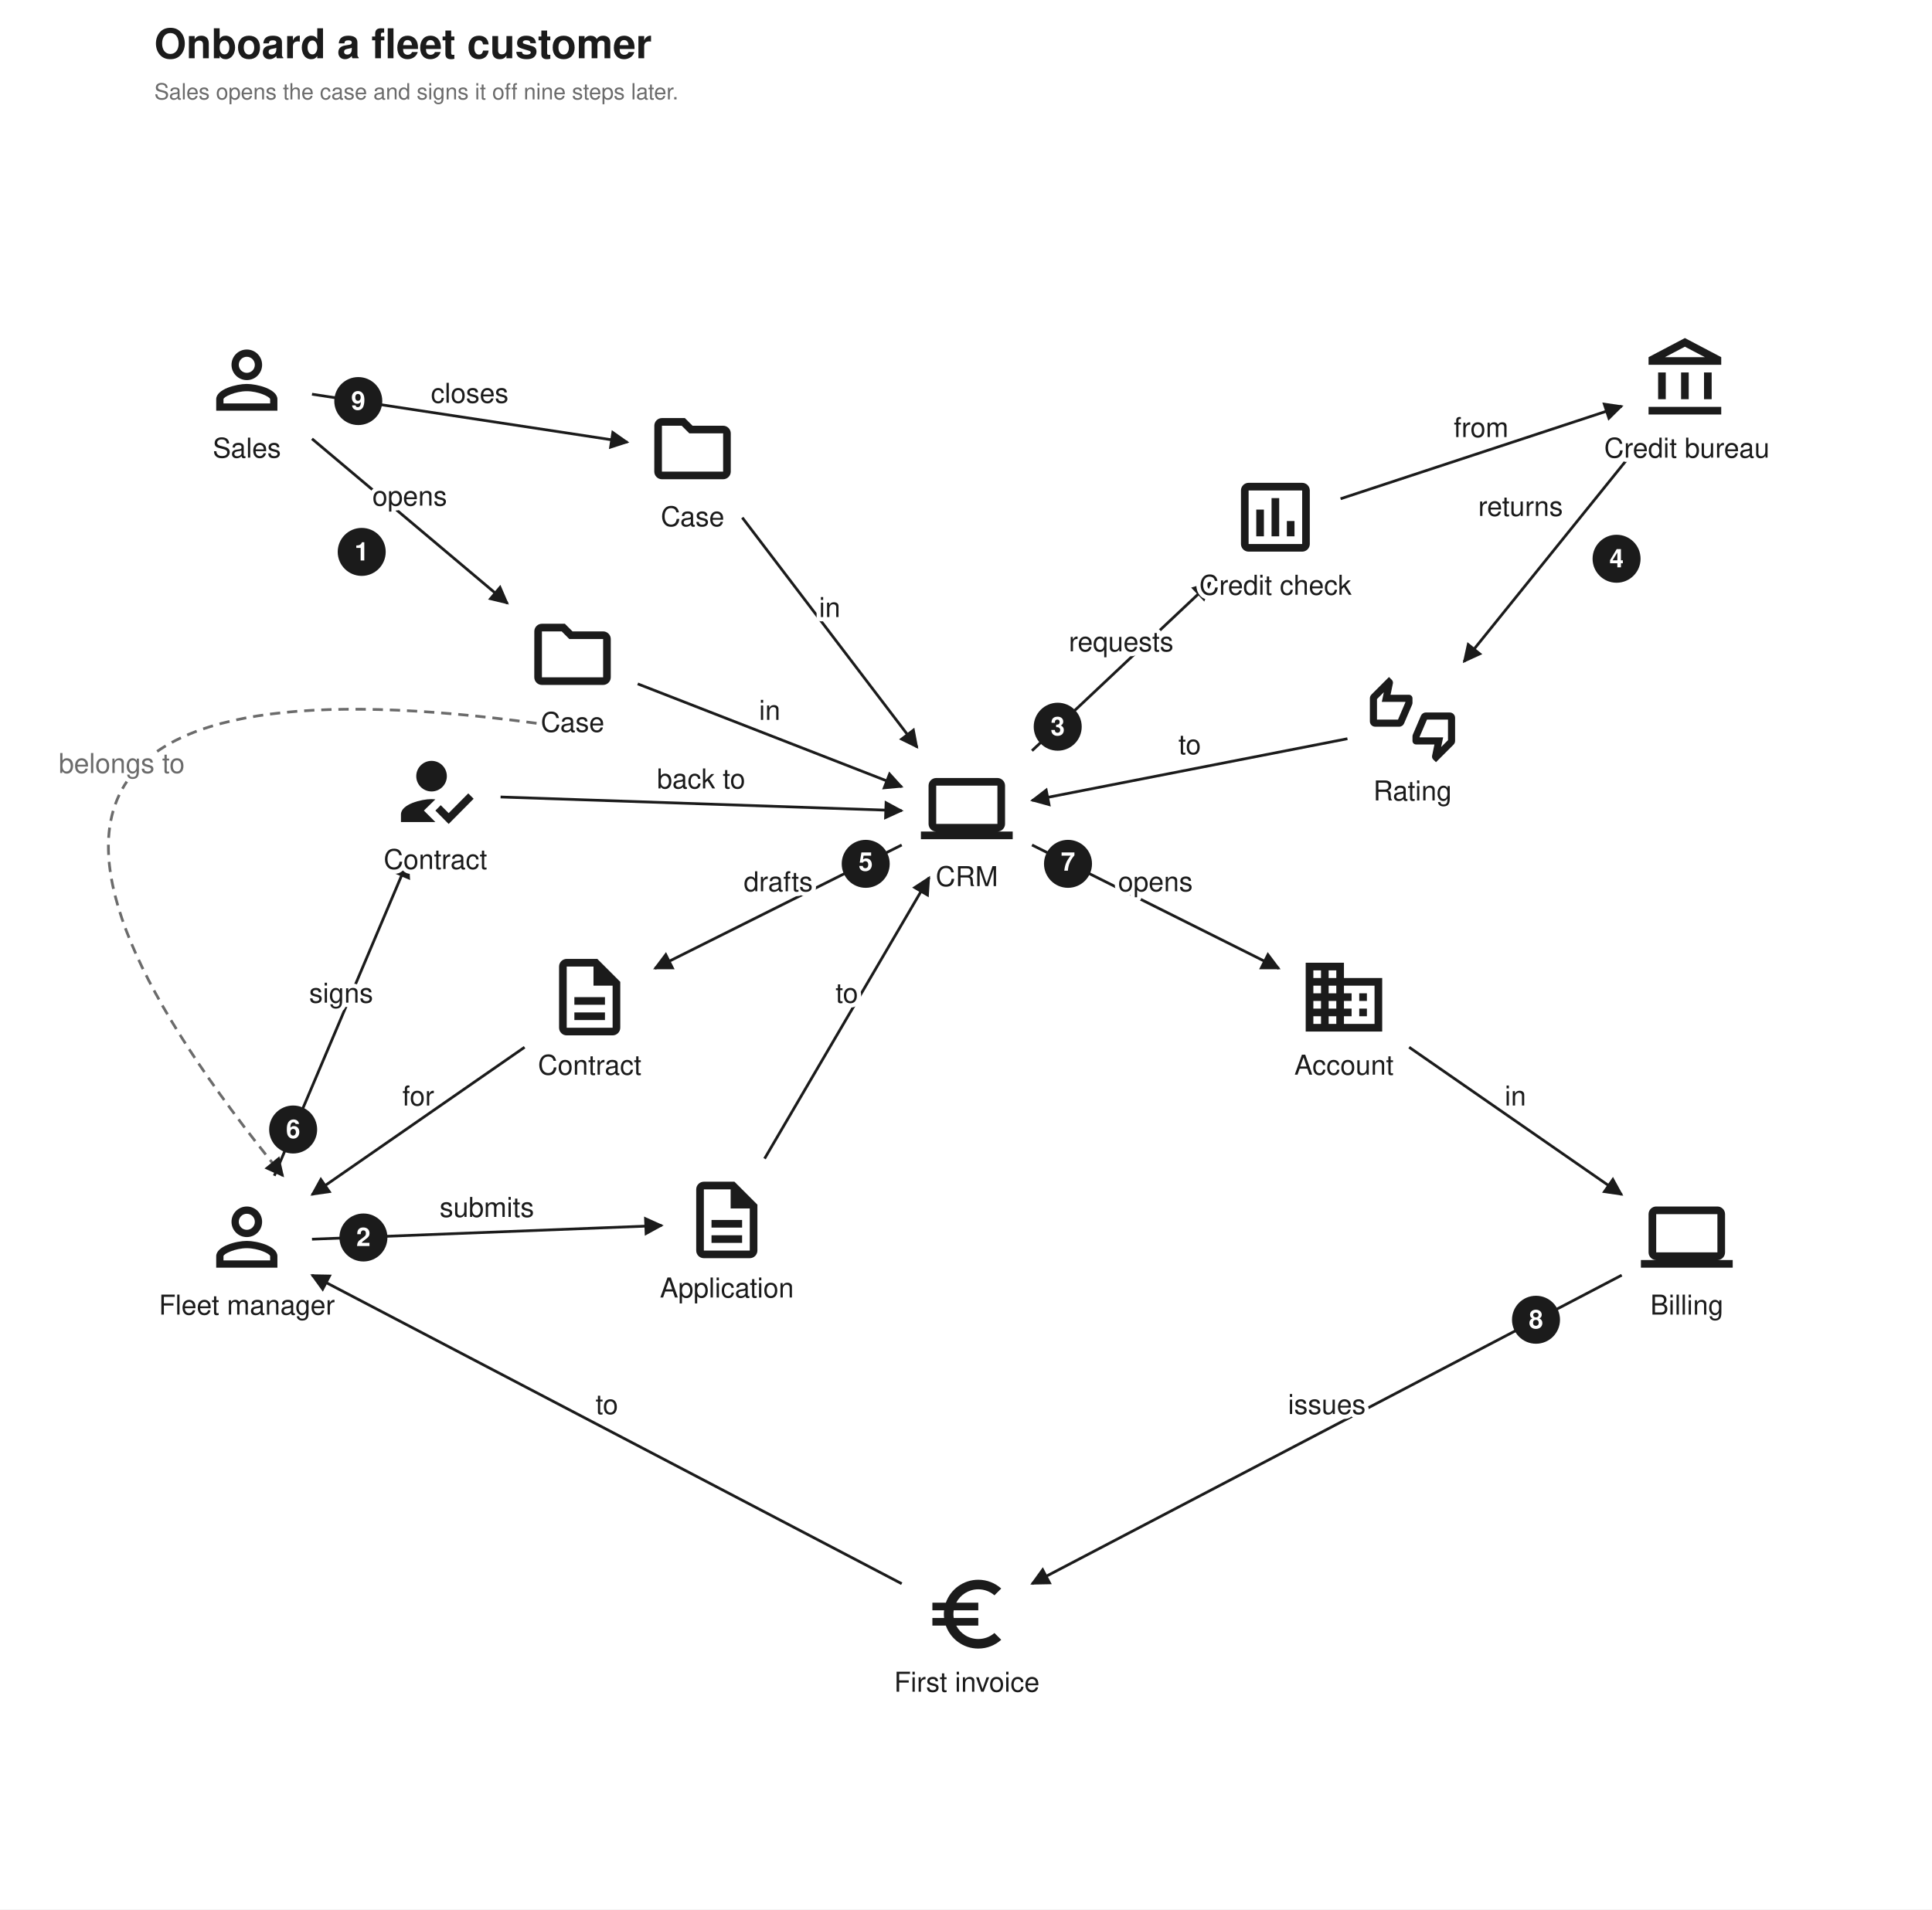
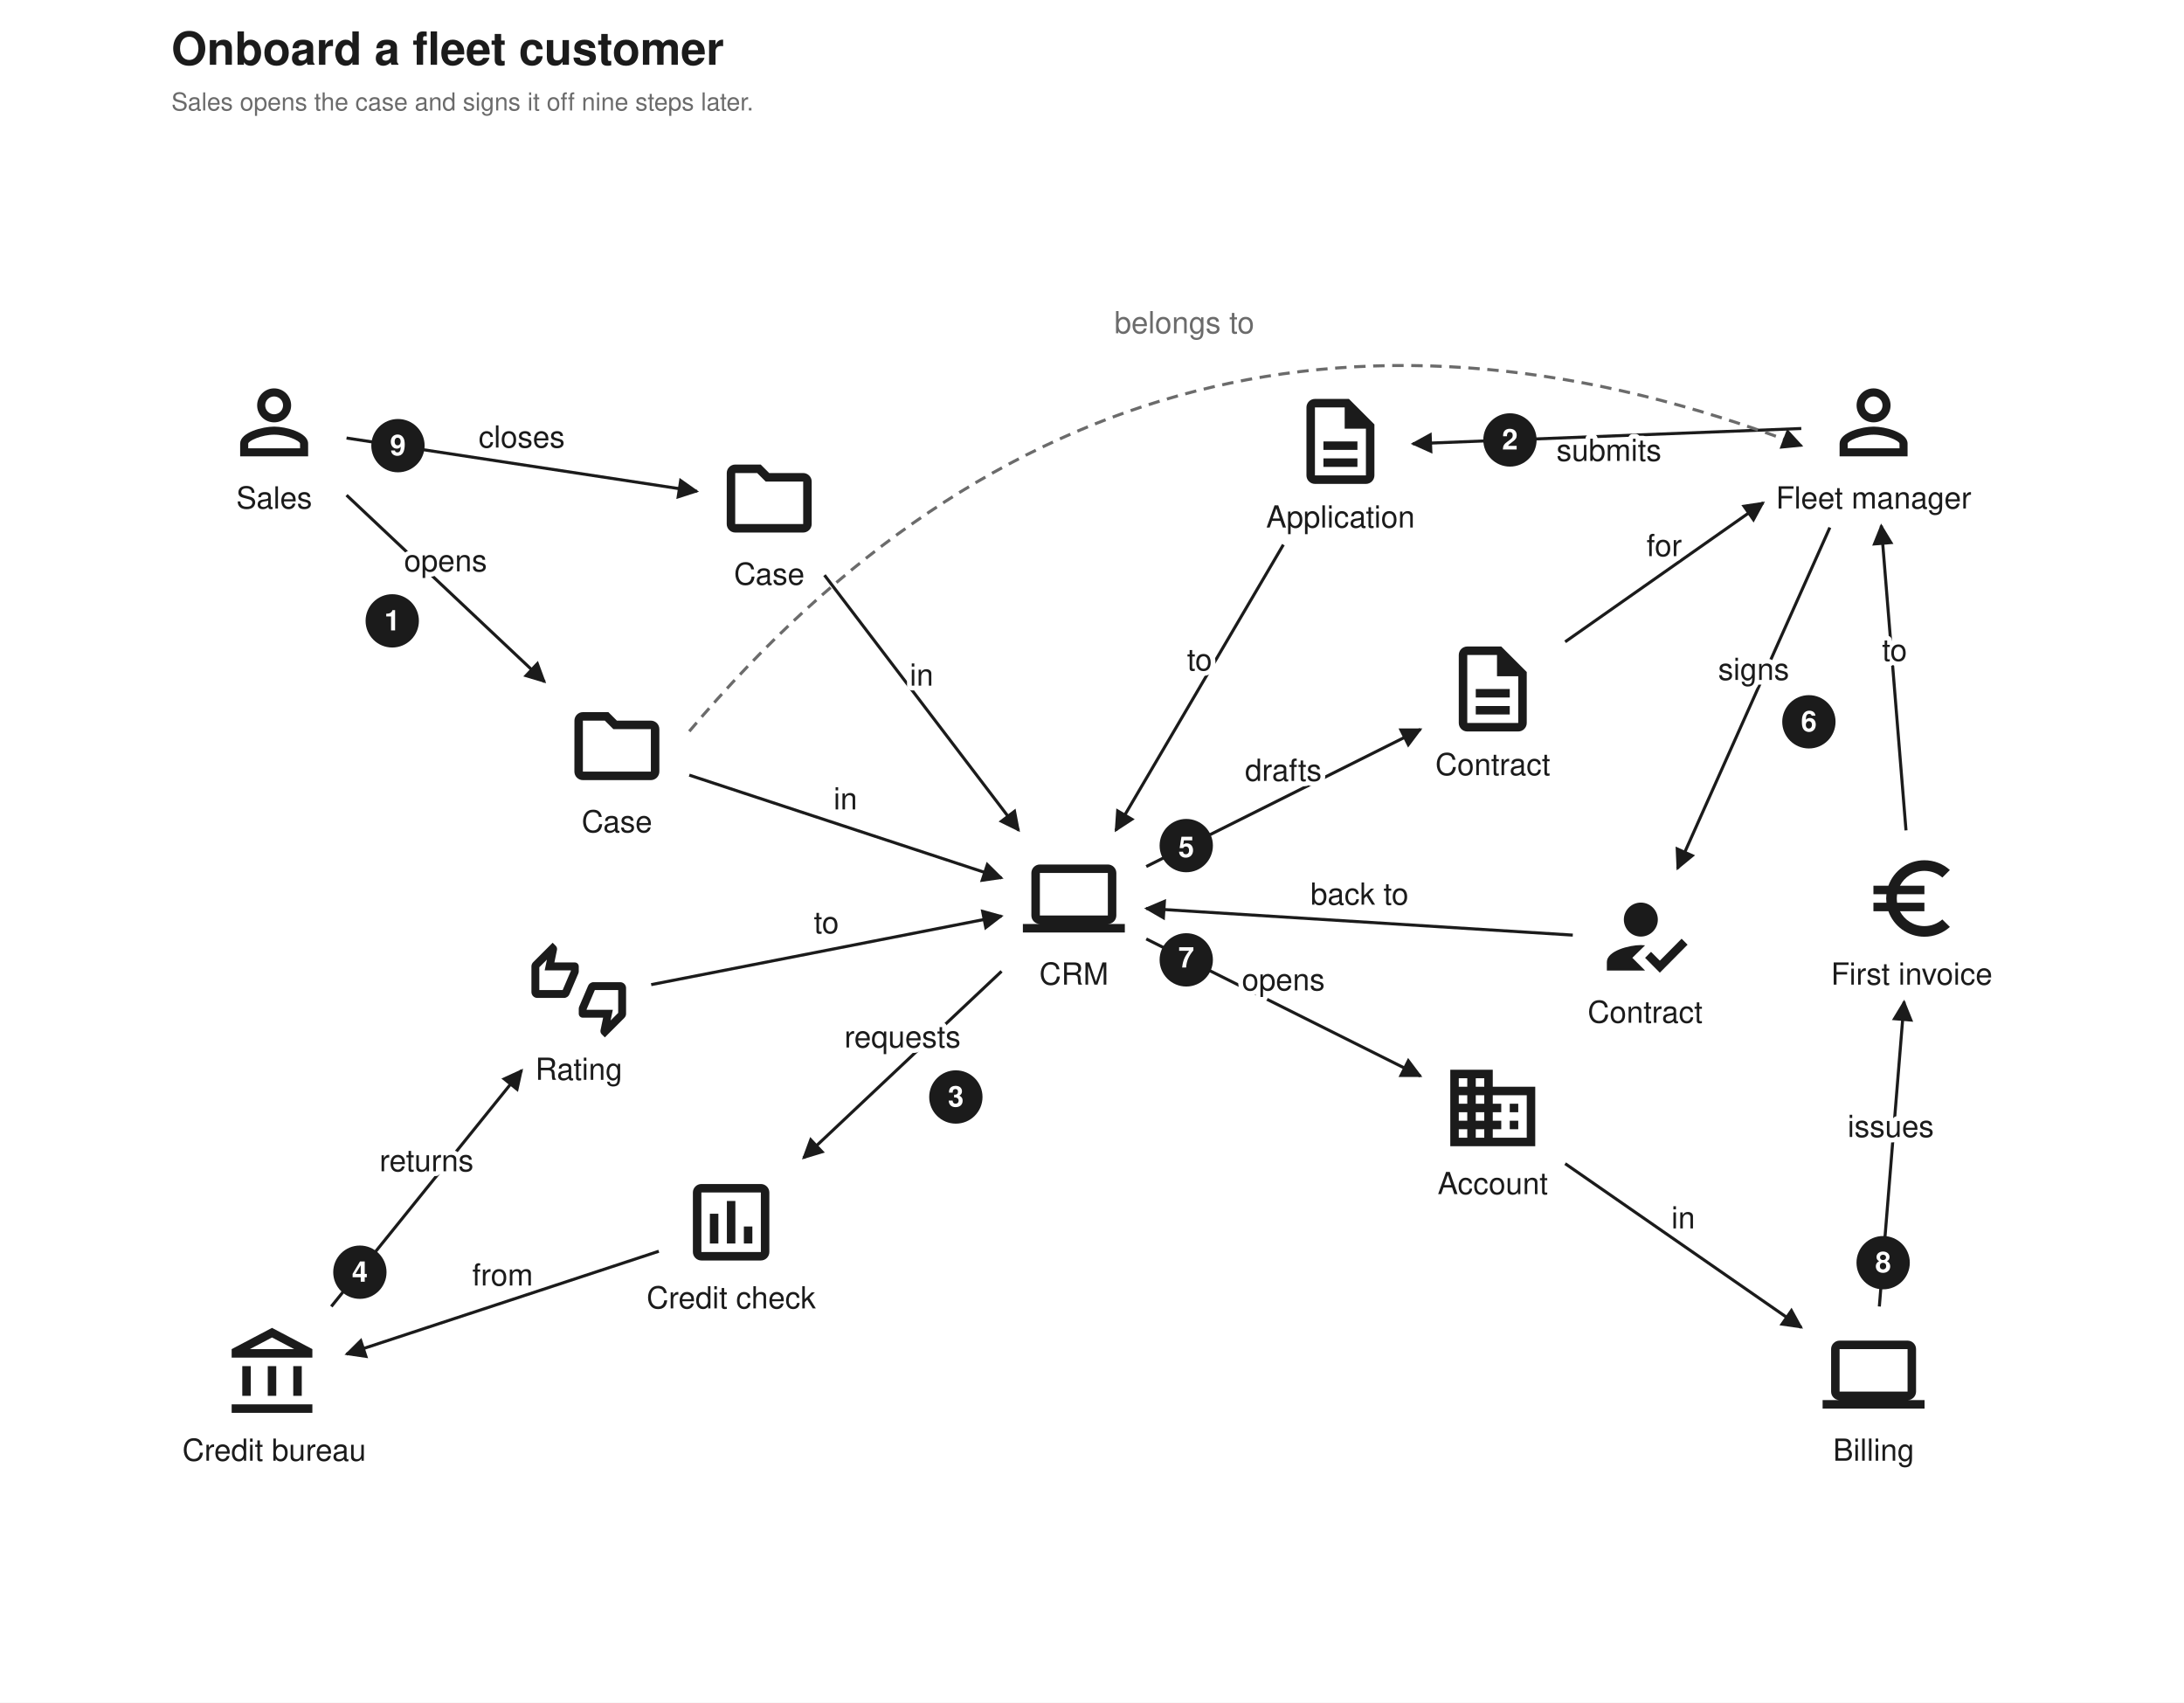
- <svg xmlns="http://www.w3.org/2000/svg" width="1127" height="1114" viewBox="-564 -474 1127 1114" style="background-color:#ffffff" version="1.2">
-   <rect x="-564" y="-474" width="1127" height="1114" fill="#ffffff" />
+ <svg xmlns="http://www.w3.org/2000/svg" width="1147" height="894" viewBox="-564 -474 1147 894" style="background-color:#ffffff" version="1.2">
+   <rect x="-564" y="-474" width="1147" height="894" fill="#ffffff" />
  <defs>
    <marker id="tip" viewBox="0 0 10 10" refX="9" refY="5" markerWidth="7" markerHeight="7" orient="auto-start-reverse">
      <path d="M0 0L10 5L0 10z" fill="#1b1b1b" />
    </marker>
  </defs>
  <g font-family="Helvetica Neue,Helvetica,Arial,sans-serif">
    <text x="-474" y="-440" font-size="24" font-weight="600" fill="#1b1b1b">Onboard a fleet customer</text>
    <text x="-474" y="-416" font-size="13" fill="#6b6b6b">Sales opens the case and signs it off nine steps later.</text>
-     <path d="M-382 -218 L-268 -122" fill="none" stroke="#1b1b1b" stroke-width="1.6" marker-end="url(#tip)" />
-     <text x="-325" y="-179" font-size="16" text-anchor="middle" fill="#1b1b1b" paint-order="stroke" stroke="#ffffff" stroke-width="5" stroke-linejoin="round">opens</text>
-     <circle cx="-353" cy="-152" r="14" fill="#1b1b1b" />
-     <text x="-353" y="-147" font-size="15" text-anchor="middle" fill="#ffffff" font-weight="600">1</text>
-     <path d="M-192 -75 L-38 -15" fill="none" stroke="#1b1b1b" stroke-width="1.6" marker-end="url(#tip)" />
-     <text x="-115" y="-54" font-size="16" text-anchor="middle" fill="#1b1b1b" paint-order="stroke" stroke="#ffffff" stroke-width="5" stroke-linejoin="round">in</text>
-     <path d="M-382 249 L-178 241" fill="none" stroke="#1b1b1b" stroke-width="1.6" marker-end="url(#tip)" />
-     <text x="-280" y="236" font-size="16" text-anchor="middle" fill="#1b1b1b" paint-order="stroke" stroke="#ffffff" stroke-width="5" stroke-linejoin="round">submits</text>
-     <circle cx="-352" cy="248" r="14" fill="#1b1b1b" />
-     <text x="-352" y="253" font-size="15" text-anchor="middle" fill="#ffffff" font-weight="600">2</text>
-     <path d="M-118 202 L-22 38" fill="none" stroke="#1b1b1b" stroke-width="1.6" marker-end="url(#tip)" />
-     <text x="-70" y="111" font-size="16" text-anchor="middle" fill="#1b1b1b" paint-order="stroke" stroke="#ffffff" stroke-width="5" stroke-linejoin="round">to</text>
-     <path d="M38 -36 L142 -134" fill="none" stroke="#1b1b1b" stroke-width="1.6" marker-end="url(#tip)" />
-     <text x="90" y="-94" font-size="16" text-anchor="middle" fill="#1b1b1b" paint-order="stroke" stroke="#ffffff" stroke-width="5" stroke-linejoin="round">requests</text>
-     <circle cx="53" cy="-50" r="14" fill="#1b1b1b" />
-     <text x="53" y="-45" font-size="15" text-anchor="middle" fill="#ffffff" font-weight="600">3</text>
-     <path d="M218 -183 L382 -237" fill="none" stroke="#1b1b1b" stroke-width="1.6" marker-end="url(#tip)" />
-     <text x="300" y="-219" font-size="16" text-anchor="middle" fill="#1b1b1b" paint-order="stroke" stroke="#ffffff" stroke-width="5" stroke-linejoin="round">from</text>
-     <path d="M390 -212 L290 -88" fill="none" stroke="#1b1b1b" stroke-width="1.6" marker-end="url(#tip)" />
-     <text x="323" y="-173" font-size="16" text-anchor="middle" fill="#1b1b1b" paint-order="stroke" stroke="#ffffff" stroke-width="5" stroke-linejoin="round">returns</text>
-     <circle cx="379" cy="-148" r="14" fill="#1b1b1b" />
-     <text x="379" y="-143" font-size="15" text-anchor="middle" fill="#ffffff" font-weight="600">4</text>
-     <path d="M222 -43 L38 -7" fill="none" stroke="#1b1b1b" stroke-width="1.6" marker-end="url(#tip)" />
-     <text x="130" y="-34" font-size="16" text-anchor="middle" fill="#1b1b1b" paint-order="stroke" stroke="#ffffff" stroke-width="5" stroke-linejoin="round">to</text>
-     <path d="M-38 19 L-182 91" fill="none" stroke="#1b1b1b" stroke-width="1.6" marker-end="url(#tip)" />
-     <text x="-110" y="46" font-size="16" text-anchor="middle" fill="#1b1b1b" paint-order="stroke" stroke="#ffffff" stroke-width="5" stroke-linejoin="round">drafts</text>
-     <circle cx="-59" cy="30" r="14" fill="#1b1b1b" />
-     <text x="-59" y="34" font-size="15" text-anchor="middle" fill="#ffffff" font-weight="600">5</text>
-     <path d="M-258 137 L-382 223" fill="none" stroke="#1b1b1b" stroke-width="1.6" marker-end="url(#tip)" />
-     <text x="-320" y="171" font-size="16" text-anchor="middle" fill="#1b1b1b" paint-order="stroke" stroke="#ffffff" stroke-width="5" stroke-linejoin="round">for</text>
-     <path d="M-404 212 L-326 28" fill="none" stroke="#1b1b1b" stroke-width="1.6" marker-end="url(#tip)" />
-     <text x="-365" y="111" font-size="16" text-anchor="middle" fill="#1b1b1b" paint-order="stroke" stroke="#ffffff" stroke-width="5" stroke-linejoin="round">signs</text>
-     <circle cx="-393" cy="185" r="14" fill="#1b1b1b" />
-     <text x="-393" y="190" font-size="15" text-anchor="middle" fill="#ffffff" font-weight="600">6</text>
-     <path d="M-272 -9 L-38 -1" fill="none" stroke="#1b1b1b" stroke-width="1.6" marker-end="url(#tip)" />
-     <text x="-155" y="-14" font-size="16" text-anchor="middle" fill="#1b1b1b" paint-order="stroke" stroke="#ffffff" stroke-width="5" stroke-linejoin="round">back to</text>
+     <path d="M-382 -214 L-278 -116" fill="none" stroke="#1b1b1b" stroke-width="1.6" marker-end="url(#tip)" />
+     <text x="-330" y="-174" font-size="16" text-anchor="middle" fill="#1b1b1b" paint-order="stroke" stroke="#ffffff" stroke-width="5" stroke-linejoin="round">opens</text>
+     <circle cx="-358" cy="-148" r="14" fill="#1b1b1b" />
+     <text x="-358" y="-143" font-size="15" text-anchor="middle" fill="#ffffff" font-weight="600">1</text>
+     <path d="M-202 -67 L-38 -13" fill="none" stroke="#1b1b1b" stroke-width="1.6" marker-end="url(#tip)" />
+     <text x="-120" y="-49" font-size="16" text-anchor="middle" fill="#1b1b1b" paint-order="stroke" stroke="#ffffff" stroke-width="5" stroke-linejoin="round">in</text>
+     <path d="M382 -249 L178 -241" fill="none" stroke="#1b1b1b" stroke-width="1.6" marker-end="url(#tip)" />
+     <text x="281" y="-232" font-size="16" text-anchor="middle" fill="#1b1b1b" paint-order="stroke" stroke="#ffffff" stroke-width="5" stroke-linejoin="round">submits</text>
+     <circle cx="229" cy="-243" r="14" fill="#1b1b1b" />
+     <text x="229" y="-238" font-size="15" text-anchor="middle" fill="#ffffff" font-weight="600">2</text>
+     <path d="M110 -188 L22 -38" fill="none" stroke="#1b1b1b" stroke-width="1.6" marker-end="url(#tip)" />
+     <text x="66" y="-122" font-size="16" text-anchor="middle" fill="#1b1b1b" paint-order="stroke" stroke="#ffffff" stroke-width="5" stroke-linejoin="round">to</text>
+     <path d="M-38 36 L-142 134" fill="none" stroke="#1b1b1b" stroke-width="1.6" marker-end="url(#tip)" />
+     <text x="-90" y="76" font-size="16" text-anchor="middle" fill="#1b1b1b" paint-order="stroke" stroke="#ffffff" stroke-width="5" stroke-linejoin="round">requests</text>
+     <circle cx="-62" cy="102" r="14" fill="#1b1b1b" />
+     <text x="-62" y="107" font-size="15" text-anchor="middle" fill="#ffffff" font-weight="600">3</text>
+     <path d="M-218 183 L-382 237" fill="none" stroke="#1b1b1b" stroke-width="1.6" marker-end="url(#tip)" />
+     <text x="-300" y="201" font-size="16" text-anchor="middle" fill="#1b1b1b" paint-order="stroke" stroke="#ffffff" stroke-width="5" stroke-linejoin="round">from</text>
+     <path d="M-390 212 L-290 88" fill="none" stroke="#1b1b1b" stroke-width="1.6" marker-end="url(#tip)" />
+     <text x="-340" y="141" font-size="16" text-anchor="middle" fill="#1b1b1b" paint-order="stroke" stroke="#ffffff" stroke-width="5" stroke-linejoin="round">returns</text>
+     <circle cx="-375" cy="194" r="14" fill="#1b1b1b" />
+     <text x="-375" y="199" font-size="15" text-anchor="middle" fill="#ffffff" font-weight="600">4</text>
+     <path d="M-222 43 L-38 7" fill="none" stroke="#1b1b1b" stroke-width="1.6" marker-end="url(#tip)" />
+     <text x="-130" y="16" font-size="16" text-anchor="middle" fill="#1b1b1b" paint-order="stroke" stroke="#ffffff" stroke-width="5" stroke-linejoin="round">to</text>
+     <path d="M38 -19 L182 -91" fill="none" stroke="#1b1b1b" stroke-width="1.6" marker-end="url(#tip)" />
+     <text x="110" y="-64" font-size="16" text-anchor="middle" fill="#1b1b1b" paint-order="stroke" stroke="#ffffff" stroke-width="5" stroke-linejoin="round">drafts</text>
+     <circle cx="59" cy="-30" r="14" fill="#1b1b1b" />
+     <text x="59" y="-24" font-size="15" text-anchor="middle" fill="#ffffff" font-weight="600">5</text>
+     <path d="M258 -137 L362 -210" fill="none" stroke="#1b1b1b" stroke-width="1.6" marker-end="url(#tip)" />
+     <text x="310" y="-182" font-size="16" text-anchor="middle" fill="#1b1b1b" paint-order="stroke" stroke="#ffffff" stroke-width="5" stroke-linejoin="round">for</text>
+     <path d="M397 -197 L317 -18" fill="none" stroke="#1b1b1b" stroke-width="1.6" marker-end="url(#tip)" />
+     <text x="357" y="-117" font-size="16" text-anchor="middle" fill="#1b1b1b" paint-order="stroke" stroke="#ffffff" stroke-width="5" stroke-linejoin="round">signs</text>
+     <circle cx="386" cy="-95" r="14" fill="#1b1b1b" />
+     <text x="386" y="-90" font-size="15" text-anchor="middle" fill="#ffffff" font-weight="600">6</text>
+     <path d="M262 17 L38 3" fill="none" stroke="#1b1b1b" stroke-width="1.6" marker-end="url(#tip)" />
+     <text x="150" y="1" font-size="16" text-anchor="middle" fill="#1b1b1b" paint-order="stroke" stroke="#ffffff" stroke-width="5" stroke-linejoin="round">back to</text>
    <path d="M38 19 L182 91" fill="none" stroke="#1b1b1b" stroke-width="1.6" marker-end="url(#tip)" />
    <text x="110" y="46" font-size="16" text-anchor="middle" fill="#1b1b1b" paint-order="stroke" stroke="#ffffff" stroke-width="5" stroke-linejoin="round">opens</text>
    <circle cx="59" cy="30" r="14" fill="#1b1b1b" />
    <text x="59" y="34" font-size="15" text-anchor="middle" fill="#ffffff" font-weight="600">7</text>
    <path d="M258 137 L382 223" fill="none" stroke="#1b1b1b" stroke-width="1.6" marker-end="url(#tip)" />
    <text x="320" y="171" font-size="16" text-anchor="middle" fill="#1b1b1b" paint-order="stroke" stroke="#ffffff" stroke-width="5" stroke-linejoin="round">in</text>
-     <path d="M382 270 L38 450" fill="none" stroke="#1b1b1b" stroke-width="1.6" marker-end="url(#tip)" />
-     <text x="210" y="351" font-size="16" text-anchor="middle" fill="#1b1b1b" paint-order="stroke" stroke="#ffffff" stroke-width="5" stroke-linejoin="round">issues</text>
-     <circle cx="332" cy="296" r="14" fill="#1b1b1b" />
-     <text x="332" y="301" font-size="15" text-anchor="middle" fill="#ffffff" font-weight="600">8</text>
-     <path d="M-38 450 L-382 270" fill="none" stroke="#1b1b1b" stroke-width="1.6" marker-end="url(#tip)" />
-     <text x="-210" y="351" font-size="16" text-anchor="middle" fill="#1b1b1b" paint-order="stroke" stroke="#ffffff" stroke-width="5" stroke-linejoin="round">to</text>
+     <path d="M423 212 L436 52" fill="none" stroke="#1b1b1b" stroke-width="1.6" marker-end="url(#tip)" />
+     <text x="429" y="123" font-size="16" text-anchor="middle" fill="#1b1b1b" paint-order="stroke" stroke="#ffffff" stroke-width="5" stroke-linejoin="round">issues</text>
+     <circle cx="425" cy="189" r="14" fill="#1b1b1b" />
+     <text x="425" y="194" font-size="15" text-anchor="middle" fill="#ffffff" font-weight="600">8</text>
+     <path d="M437 -38 L424 -198" fill="none" stroke="#1b1b1b" stroke-width="1.6" marker-end="url(#tip)" />
+     <text x="431" y="-127" font-size="16" text-anchor="middle" fill="#1b1b1b" paint-order="stroke" stroke="#ffffff" stroke-width="5" stroke-linejoin="round">to</text>
    <path d="M-382 -244 L-198 -216" fill="none" stroke="#1b1b1b" stroke-width="1.6" marker-end="url(#tip)" />
    <text x="-290" y="-239" font-size="16" text-anchor="middle" fill="#1b1b1b" paint-order="stroke" stroke="#ffffff" stroke-width="5" stroke-linejoin="round">closes</text>
    <circle cx="-355" cy="-240" r="14" fill="#1b1b1b" />
    <text x="-355" y="-235" font-size="15" text-anchor="middle" fill="#ffffff" font-weight="600">9</text>
    <path d="M-131 -172 L-29 -38" fill="none" stroke="#1b1b1b" stroke-width="1.6" marker-end="url(#tip)" />
    <text x="-80" y="-114" font-size="16" text-anchor="middle" fill="#1b1b1b" paint-order="stroke" stroke="#ffffff" stroke-width="5" stroke-linejoin="round">in</text>
-     <path d="M-251 -52 C-524 -89 -573 -1 -399 212" fill="none" stroke="#6b6b6b" stroke-width="1.6" stroke-dasharray="6 4" marker-end="url(#tip)" />
-     <text x="-493" y="-23" font-size="16" text-anchor="middle" fill="#6b6b6b" paint-order="stroke" stroke="#ffffff" stroke-width="5" stroke-linejoin="round">belongs to</text>
+     <path d="M-202 -90 C-43 -278 152 -328 382 -240" fill="none" stroke="#6b6b6b" stroke-width="1.6" stroke-dasharray="6 4" marker-end="url(#tip)" />
+     <text x="58" y="-299" font-size="16" text-anchor="middle" fill="#6b6b6b" paint-order="stroke" stroke="#ffffff" stroke-width="5" stroke-linejoin="round">belongs to</text>
    <g transform="translate(-446.8,-279.0) scale(2.231)" fill="#1b1b1b">
      <path d="M12 5.9c1.16 0 2.1.94 2.1 2.1s-.94 2.1-2.1 2.1S9.9 9.16 9.9 8s.94-2.1 2.1-2.1m0 9c2.97 0 6.1 1.46 6.1 2.1v1.1H5.9V17c0-.64 3.13-2.1 6.1-2.1M12 4C9.79 4 8 5.79 8 8s1.79 4 4 4 4-1.79 4-4-1.79-4-4-4zm0 9c-2.67 0-8 1.34-8 4v3h16v-3c0-2.66-5.33-4-8-4z" />
      <path d="M0 0h24v24H0z" fill="none" />
    </g>
    <text x="-420" y="-207" font-size="16" text-anchor="middle" fill="#1b1b1b" paint-order="stroke" stroke="#ffffff" stroke-width="5" stroke-linejoin="round">Sales</text>
-     <g transform="translate(-446.8,221.0) scale(2.231)" fill="#1b1b1b">
+     <g transform="translate(393.2,-279.0) scale(2.231)" fill="#1b1b1b">
      <path d="M12 5.9c1.16 0 2.1.94 2.1 2.1s-.94 2.1-2.1 2.1S9.9 9.16 9.9 8s.94-2.1 2.1-2.1m0 9c2.97 0 6.1 1.46 6.1 2.1v1.1H5.9V17c0-.64 3.13-2.1 6.1-2.1M12 4C9.79 4 8 5.79 8 8s1.79 4 4 4 4-1.79 4-4-1.79-4-4-4zm0 9c-2.67 0-8 1.34-8 4v3h16v-3c0-2.66-5.33-4-8-4z" />
      <path d="M0 0h24v24H0z" fill="none" />
    </g>
-     <text x="-420" y="293" font-size="16" text-anchor="middle" fill="#1b1b1b" paint-order="stroke" stroke="#ffffff" stroke-width="5" stroke-linejoin="round">Fleet manager</text>
-     <g transform="translate(393.2,-279.0) scale(2.231)" fill="#1b1b1b">
+     <text x="420" y="-207" font-size="16" text-anchor="middle" fill="#1b1b1b" paint-order="stroke" stroke="#ffffff" stroke-width="5" stroke-linejoin="round">Fleet manager</text>
+     <g transform="translate(-446.8,221.0) scale(2.231)" fill="#1b1b1b">
      <path fill="none" d="M0 0h24v24H0V0z" />
      <path d="M6.5 10h-2v7h2v-7zm6 0h-2v7h2v-7zm8.5 9H2v2h19v-2zm-2.5-9h-2v7h2v-7zm-7-6.74L16.71 6H6.29l5.21-2.74m0-2.26L2 6v2h19V6l-9.5-5z" />
    </g>
-     <text x="420" y="-207" font-size="16" text-anchor="middle" fill="#1b1b1b" paint-order="stroke" stroke="#ffffff" stroke-width="5" stroke-linejoin="round">Credit bureau</text>
+     <text x="-420" y="293" font-size="16" text-anchor="middle" fill="#1b1b1b" paint-order="stroke" stroke="#ffffff" stroke-width="5" stroke-linejoin="round">Credit bureau</text>
    <g transform="translate(-26.8,-29.0) scale(2.231)" fill="#1b1b1b">
      <path d="M20,18c1.1,0,2-0.9,2-2V6c0-1.1-0.9-2-2-2H4C2.9,4,2,4.9,2,6v10c0,1.1,0.9,2,2,2H0v2h24v-2H20z M4,6h16v10H4V6z" />
    </g>
    <text x="0" y="43" font-size="16" text-anchor="middle" fill="#1b1b1b" paint-order="stroke" stroke="#ffffff" stroke-width="5" stroke-linejoin="round">CRM</text>
    <g transform="translate(393.2,221.0) scale(2.231)" fill="#1b1b1b">
      <path d="M20,18c1.1,0,2-0.9,2-2V6c0-1.1-0.9-2-2-2H4C2.9,4,2,4.9,2,6v10c0,1.1,0.9,2,2,2H0v2h24v-2H20z M4,6h16v10H4V6z" />
    </g>
    <text x="420" y="293" font-size="16" text-anchor="middle" fill="#1b1b1b" paint-order="stroke" stroke="#ffffff" stroke-width="5" stroke-linejoin="round">Billing</text>
-     <g transform="translate(-256.8,-119.0) scale(2.231)" fill="#1b1b1b">
+     <g transform="translate(-266.8,-109.0) scale(2.231)" fill="#1b1b1b">
      <path fill="none" d="M0,0h24v24H0V0z" />
      <path d="M9.17,6l2,2H20v10L4,18V6H9.17 M10,4H4C2.9,4,2.01,4.9,2.01,6L2,18c0,1.1,0.9,2,2,2h16c1.1,0,2-0.9,2-2V8c0-1.1-0.9-2-2-2 h-8L10,4L10,4z" />
    </g>
-     <text x="-230" y="-47" font-size="16" text-anchor="middle" fill="#1b1b1b" paint-order="stroke" stroke="#ffffff" stroke-width="5" stroke-linejoin="round">Case</text>
-     <g transform="translate(-166.8,211.0) scale(2.231)" fill="#1b1b1b">
+     <text x="-240" y="-37" font-size="16" text-anchor="middle" fill="#1b1b1b" paint-order="stroke" stroke="#ffffff" stroke-width="5" stroke-linejoin="round">Case</text>
+     <g transform="translate(113.2,-269.0) scale(2.231)" fill="#1b1b1b">
      <path fill="none" d="M0 0h24v24H0V0z" />
      <path d="M8 16h8v2H8zm0-4h8v2H8zm6-10H6c-1.1 0-2 .9-2 2v16c0 1.1.89 2 1.99 2H18c1.1 0 2-.9 2-2V8l-6-6zm4 18H6V4h7v5h5v11z" />
    </g>
-     <text x="-140" y="283" font-size="16" text-anchor="middle" fill="#1b1b1b" paint-order="stroke" stroke="#ffffff" stroke-width="5" stroke-linejoin="round">Application</text>
-     <g transform="translate(153.2,-199.0) scale(2.231)" fill="#1b1b1b">
+     <text x="140" y="-197" font-size="16" text-anchor="middle" fill="#1b1b1b" paint-order="stroke" stroke="#ffffff" stroke-width="5" stroke-linejoin="round">Application</text>
+     <g transform="translate(-206.8,141.0) scale(2.231)" fill="#1b1b1b">
      <path fill="none" d="M0 0h24v24H0V0z" />
      <path d="M19 3H5c-1.1 0-2 .9-2 2v14c0 1.1.9 2 2 2h14c1.1 0 2-.9 2-2V5c0-1.1-.9-2-2-2zm0 16H5V5h14v14zM7 10h2v7H7zm4-3h2v10h-2zm4 6h2v4h-2z" />
    </g>
-     <text x="180" y="-127" font-size="16" text-anchor="middle" fill="#1b1b1b" paint-order="stroke" stroke="#ffffff" stroke-width="5" stroke-linejoin="round">Credit check</text>
-     <g transform="translate(235.1,-79.0) scale(2.071)" fill="#1b1b1b">
+     <text x="-180" y="213" font-size="16" text-anchor="middle" fill="#1b1b1b" paint-order="stroke" stroke="#ffffff" stroke-width="5" stroke-linejoin="round">Credit check</text>
+     <g transform="translate(-284.9,21.0) scale(2.071)" fill="#1b1b1b">
      <path fill="none" d="M0 0h24v24H0V0zm0 0h24v24H0V0z" />
      <path d="M12 6c0-.55-.45-1-1-1H5.82l.66-3.18.02-.23c0-.31-.13-.59-.33-.8L5.38 0 .44 4.94C.17 5.21 0 5.59 0 6v6.5c0 .83.67 1.5 1.5 1.5h6.75c.62 0 1.15-.38 1.38-.91l2.26-5.29c.07-.17.11-.36.11-.55V6zm-2 1.13L7.92 12H2V6.21l1.93-1.93L3.36 7H10v.13zM22.5 10h-6.75c-.62 0-1.15.38-1.38.91l-2.26 5.29c-.07.17-.11.36-.11.55V18c0 .55.45 1 1 1h5.18l-.66 3.18-.02.24c0 .31.13.59.33.8l.79.78 4.94-4.94c.27-.27.44-.65.44-1.06v-6.5c0-.83-.67-1.5-1.5-1.5zm-.5 7.79l-1.93 1.93.57-2.72H14v-.13L16.08 12H22v5.79z" />
    </g>
-     <text x="260" y="-7" font-size="16" text-anchor="middle" fill="#1b1b1b" paint-order="stroke" stroke="#ffffff" stroke-width="5" stroke-linejoin="round">Rating</text>
-     <g transform="translate(-246.8,81.0) scale(2.231)" fill="#1b1b1b">
+     <text x="-260" y="93" font-size="16" text-anchor="middle" fill="#1b1b1b" paint-order="stroke" stroke="#ffffff" stroke-width="5" stroke-linejoin="round">Rating</text>
+     <g transform="translate(193.2,-139.0) scale(2.231)" fill="#1b1b1b">
      <path fill="none" d="M0 0h24v24H0V0z" />
      <path d="M8 16h8v2H8zm0-4h8v2H8zm6-10H6c-1.1 0-2 .9-2 2v16c0 1.1.89 2 1.99 2H18c1.1 0 2-.9 2-2V8l-6-6zm4 18H6V4h7v5h5v11z" />
    </g>
-     <text x="-220" y="153" font-size="16" text-anchor="middle" fill="#1b1b1b" paint-order="stroke" stroke="#ffffff" stroke-width="5" stroke-linejoin="round">Contract</text>
-     <g transform="translate(-336.8,-39.0) scale(2.231)" fill="#1b1b1b">
+     <text x="220" y="-67" font-size="16" text-anchor="middle" fill="#1b1b1b" paint-order="stroke" stroke="#ffffff" stroke-width="5" stroke-linejoin="round">Contract</text>
+     <g transform="translate(273.2,-9.0) scale(2.231)" fill="#1b1b1b">
      <path fill-rule="evenodd" clip-rule="evenodd" fill="none" d="M0 0h24v24H0z" />
      <g fill-rule="evenodd" clip-rule="evenodd">
        <path d="M9 17l3-2.94c-.39-.04-.68-.06-1-.06-2.67 0-8 1.34-8 4v2h9l-3-3zm2-5c2.21 0 4-1.79 4-4s-1.79-4-4-4-4 1.79-4 4 1.79 4 4 4" />
        <path d="M15.47 20.5L12 17l1.4-1.41 2.07 2.08 5.13-5.17 1.4 1.41z" />
      </g>
    </g>
-     <text x="-310" y="33" font-size="16" text-anchor="middle" fill="#1b1b1b" paint-order="stroke" stroke="#ffffff" stroke-width="5" stroke-linejoin="round">Contract</text>
+     <text x="300" y="63" font-size="16" text-anchor="middle" fill="#1b1b1b" paint-order="stroke" stroke="#ffffff" stroke-width="5" stroke-linejoin="round">Contract</text>
    <g transform="translate(193.2,81.0) scale(2.231)" fill="#1b1b1b">
      <path fill="none" d="M0 0h24v24H0V0z" />
      <path d="M12 7V3H2v18h20V7H12zM6 19H4v-2h2v2zm0-4H4v-2h2v2zm0-4H4V9h2v2zm0-4H4V5h2v2zm4 12H8v-2h2v2zm0-4H8v-2h2v2zm0-4H8V9h2v2zm0-4H8V5h2v2zm10 12h-8v-2h2v-2h-2v-2h2v-2h-2V9h8v10zm-2-8h-2v2h2v-2zm0 4h-2v2h2v-2z" />
    </g>
    <text x="220" y="153" font-size="16" text-anchor="middle" fill="#1b1b1b" paint-order="stroke" stroke="#ffffff" stroke-width="5" stroke-linejoin="round">Account</text>
-     <g transform="translate(-26.8,441.0) scale(2.231)" fill="#1b1b1b">
+     <g transform="translate(413.2,-29.0) scale(2.231)" fill="#1b1b1b">
      <path fill="none" d="M0 0h24v24H0V0z" />
      <path d="M15 18.5c-2.51 0-4.68-1.42-5.76-3.5H15v-2H8.58c-.05-.33-.08-.66-.08-1s.03-.67.08-1H15V9H9.24C10.32 6.92 12.5 5.5 15 5.5c1.61 0 3.09.59 4.23 1.57L21 5.3C19.41 3.87 17.3 3 15 3c-3.92 0-7.24 2.51-8.48 6H3v2h3.06c-.04.33-.06.66-.06 1s.02.67.06 1H3v2h3.52c1.24 3.49 4.56 6 8.48 6 2.31 0 4.41-.87 6-2.3l-1.78-1.77c-1.13.98-2.6 1.57-4.22 1.57z" />
    </g>
-     <text x="0" y="513" font-size="16" text-anchor="middle" fill="#1b1b1b" paint-order="stroke" stroke="#ffffff" stroke-width="5" stroke-linejoin="round">First invoice</text>
+     <text x="440" y="43" font-size="16" text-anchor="middle" fill="#1b1b1b" paint-order="stroke" stroke="#ffffff" stroke-width="5" stroke-linejoin="round">First invoice</text>
    <g transform="translate(-186.8,-239.0) scale(2.231)" fill="#1b1b1b">
      <path fill="none" d="M0,0h24v24H0V0z" />
      <path d="M9.17,6l2,2H20v10L4,18V6H9.17 M10,4H4C2.9,4,2.01,4.9,2.01,6L2,18c0,1.1,0.9,2,2,2h16c1.1,0,2-0.9,2-2V8c0-1.1-0.9-2-2-2 h-8L10,4L10,4z" />
    </g>
    <text x="-160" y="-167" font-size="16" text-anchor="middle" fill="#1b1b1b" paint-order="stroke" stroke="#ffffff" stroke-width="5" stroke-linejoin="round">Case</text>
  </g>
</svg>
